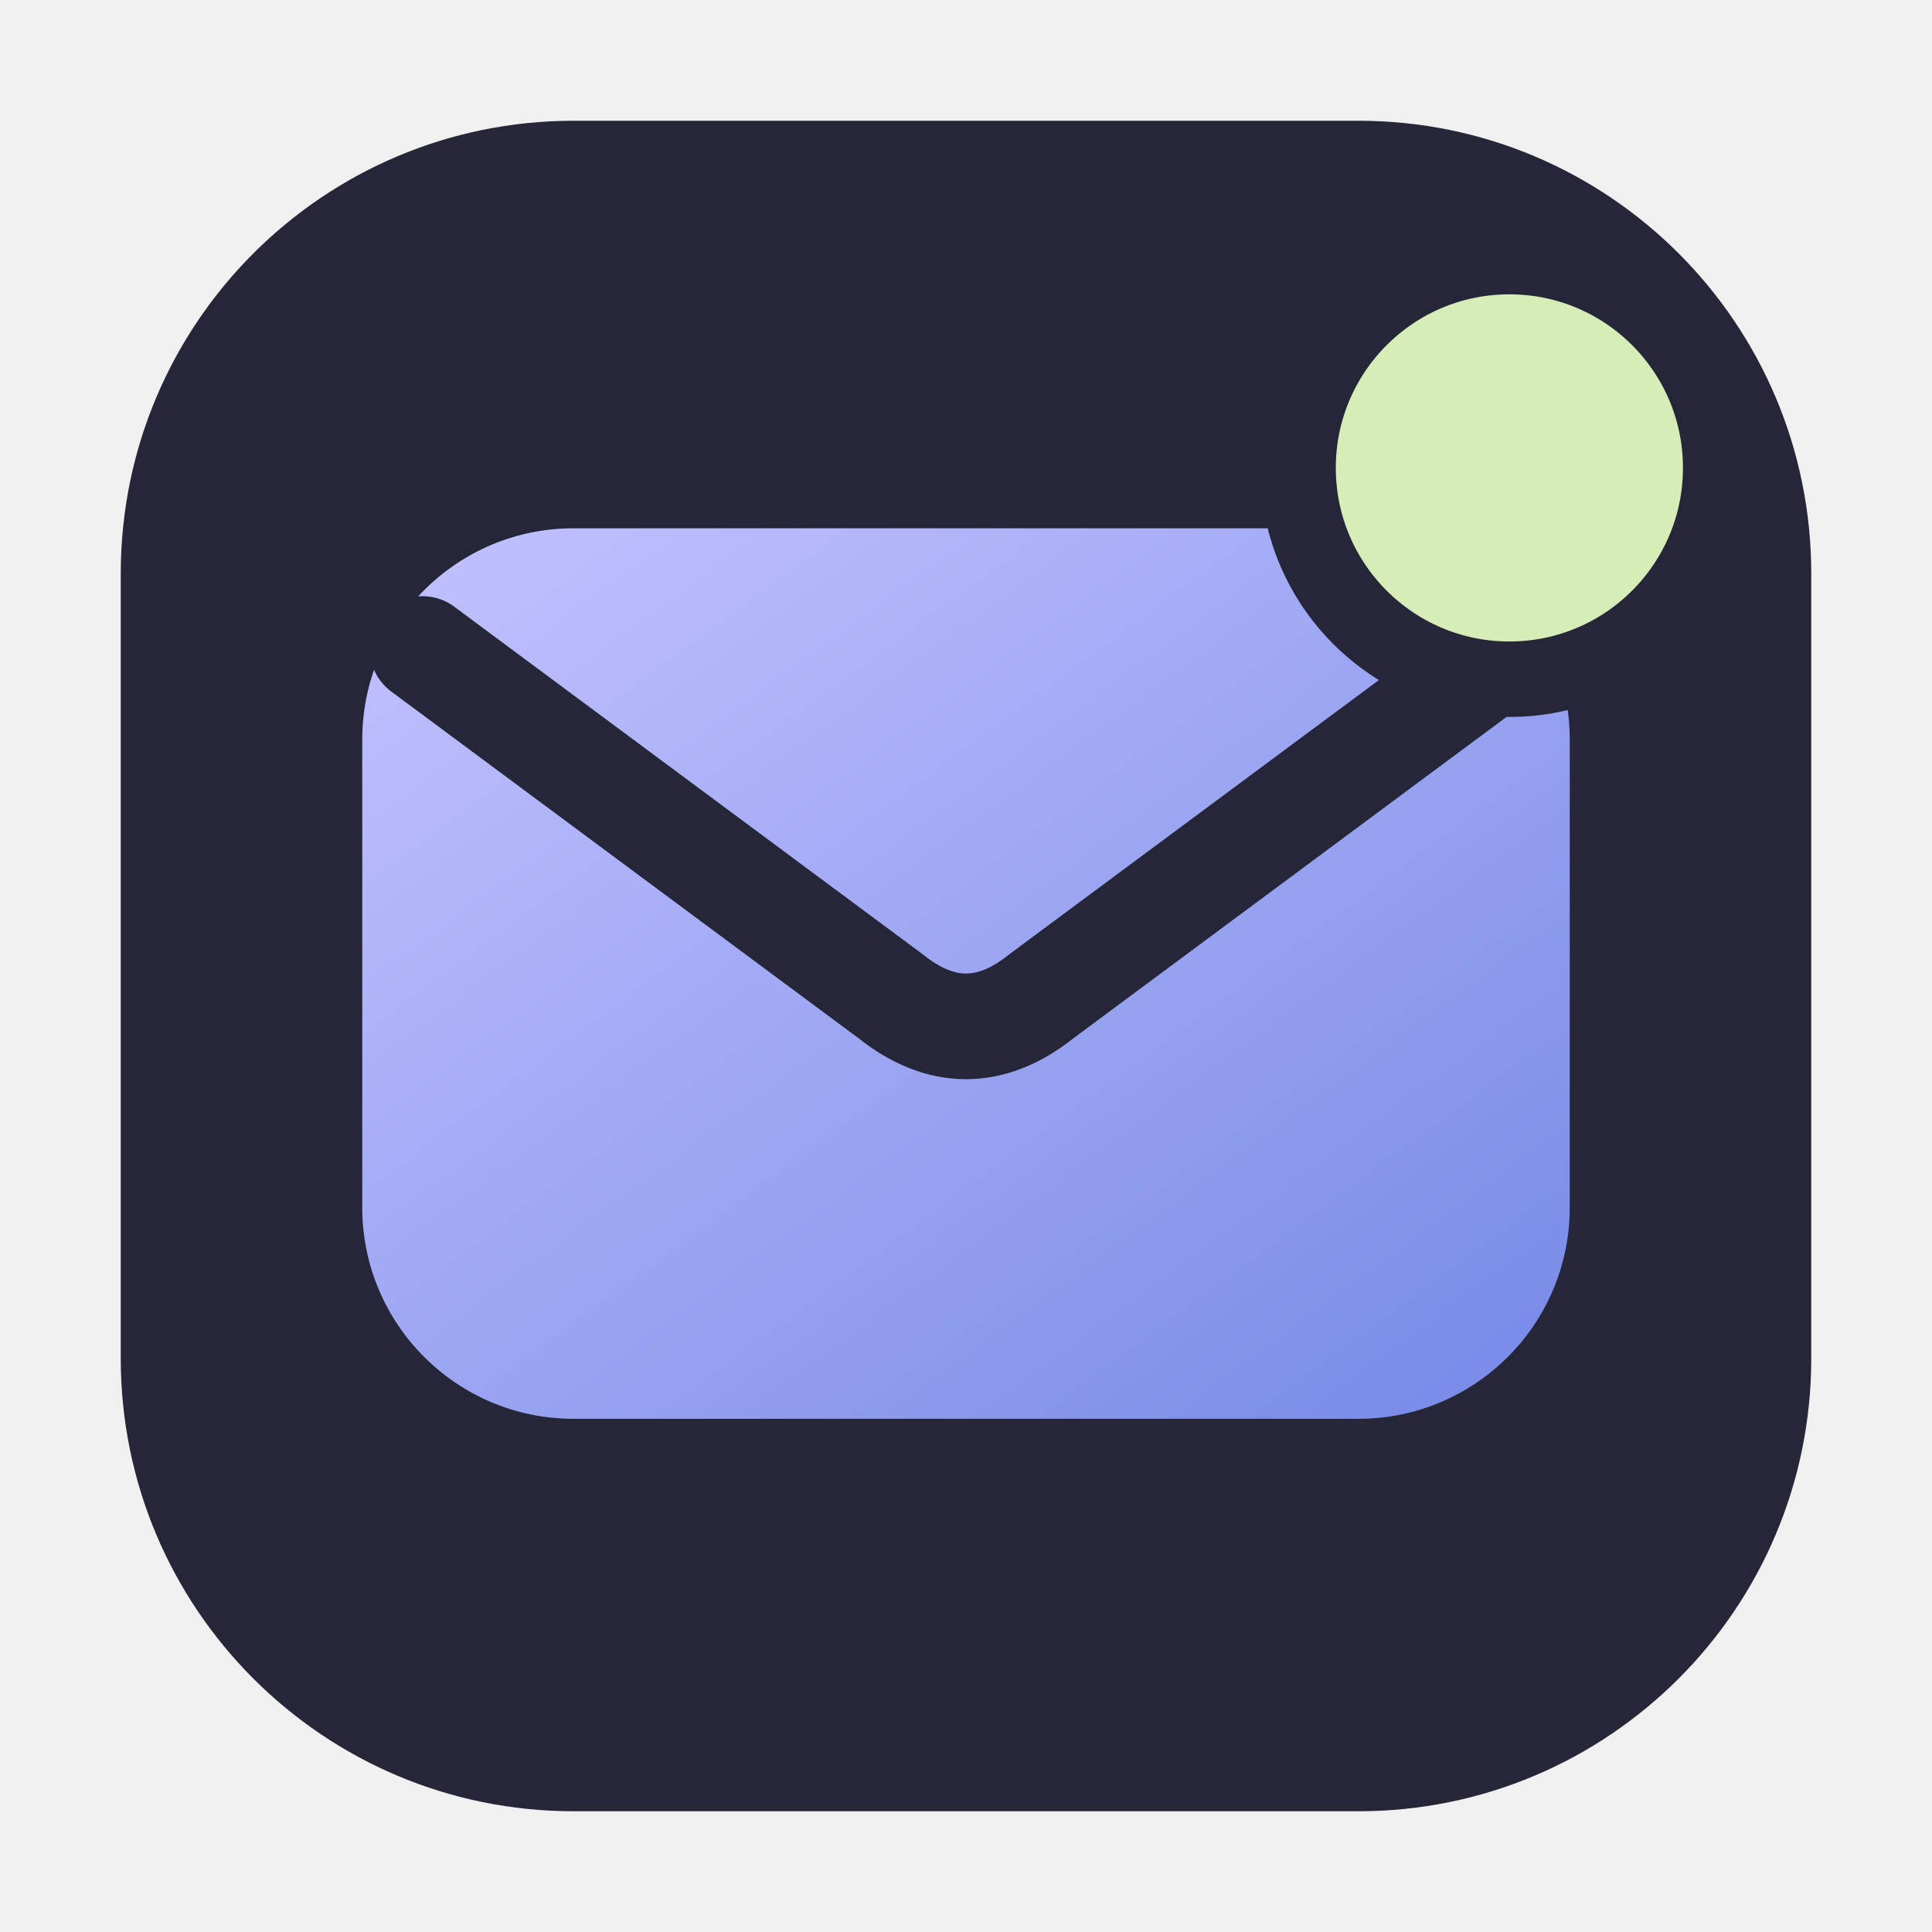
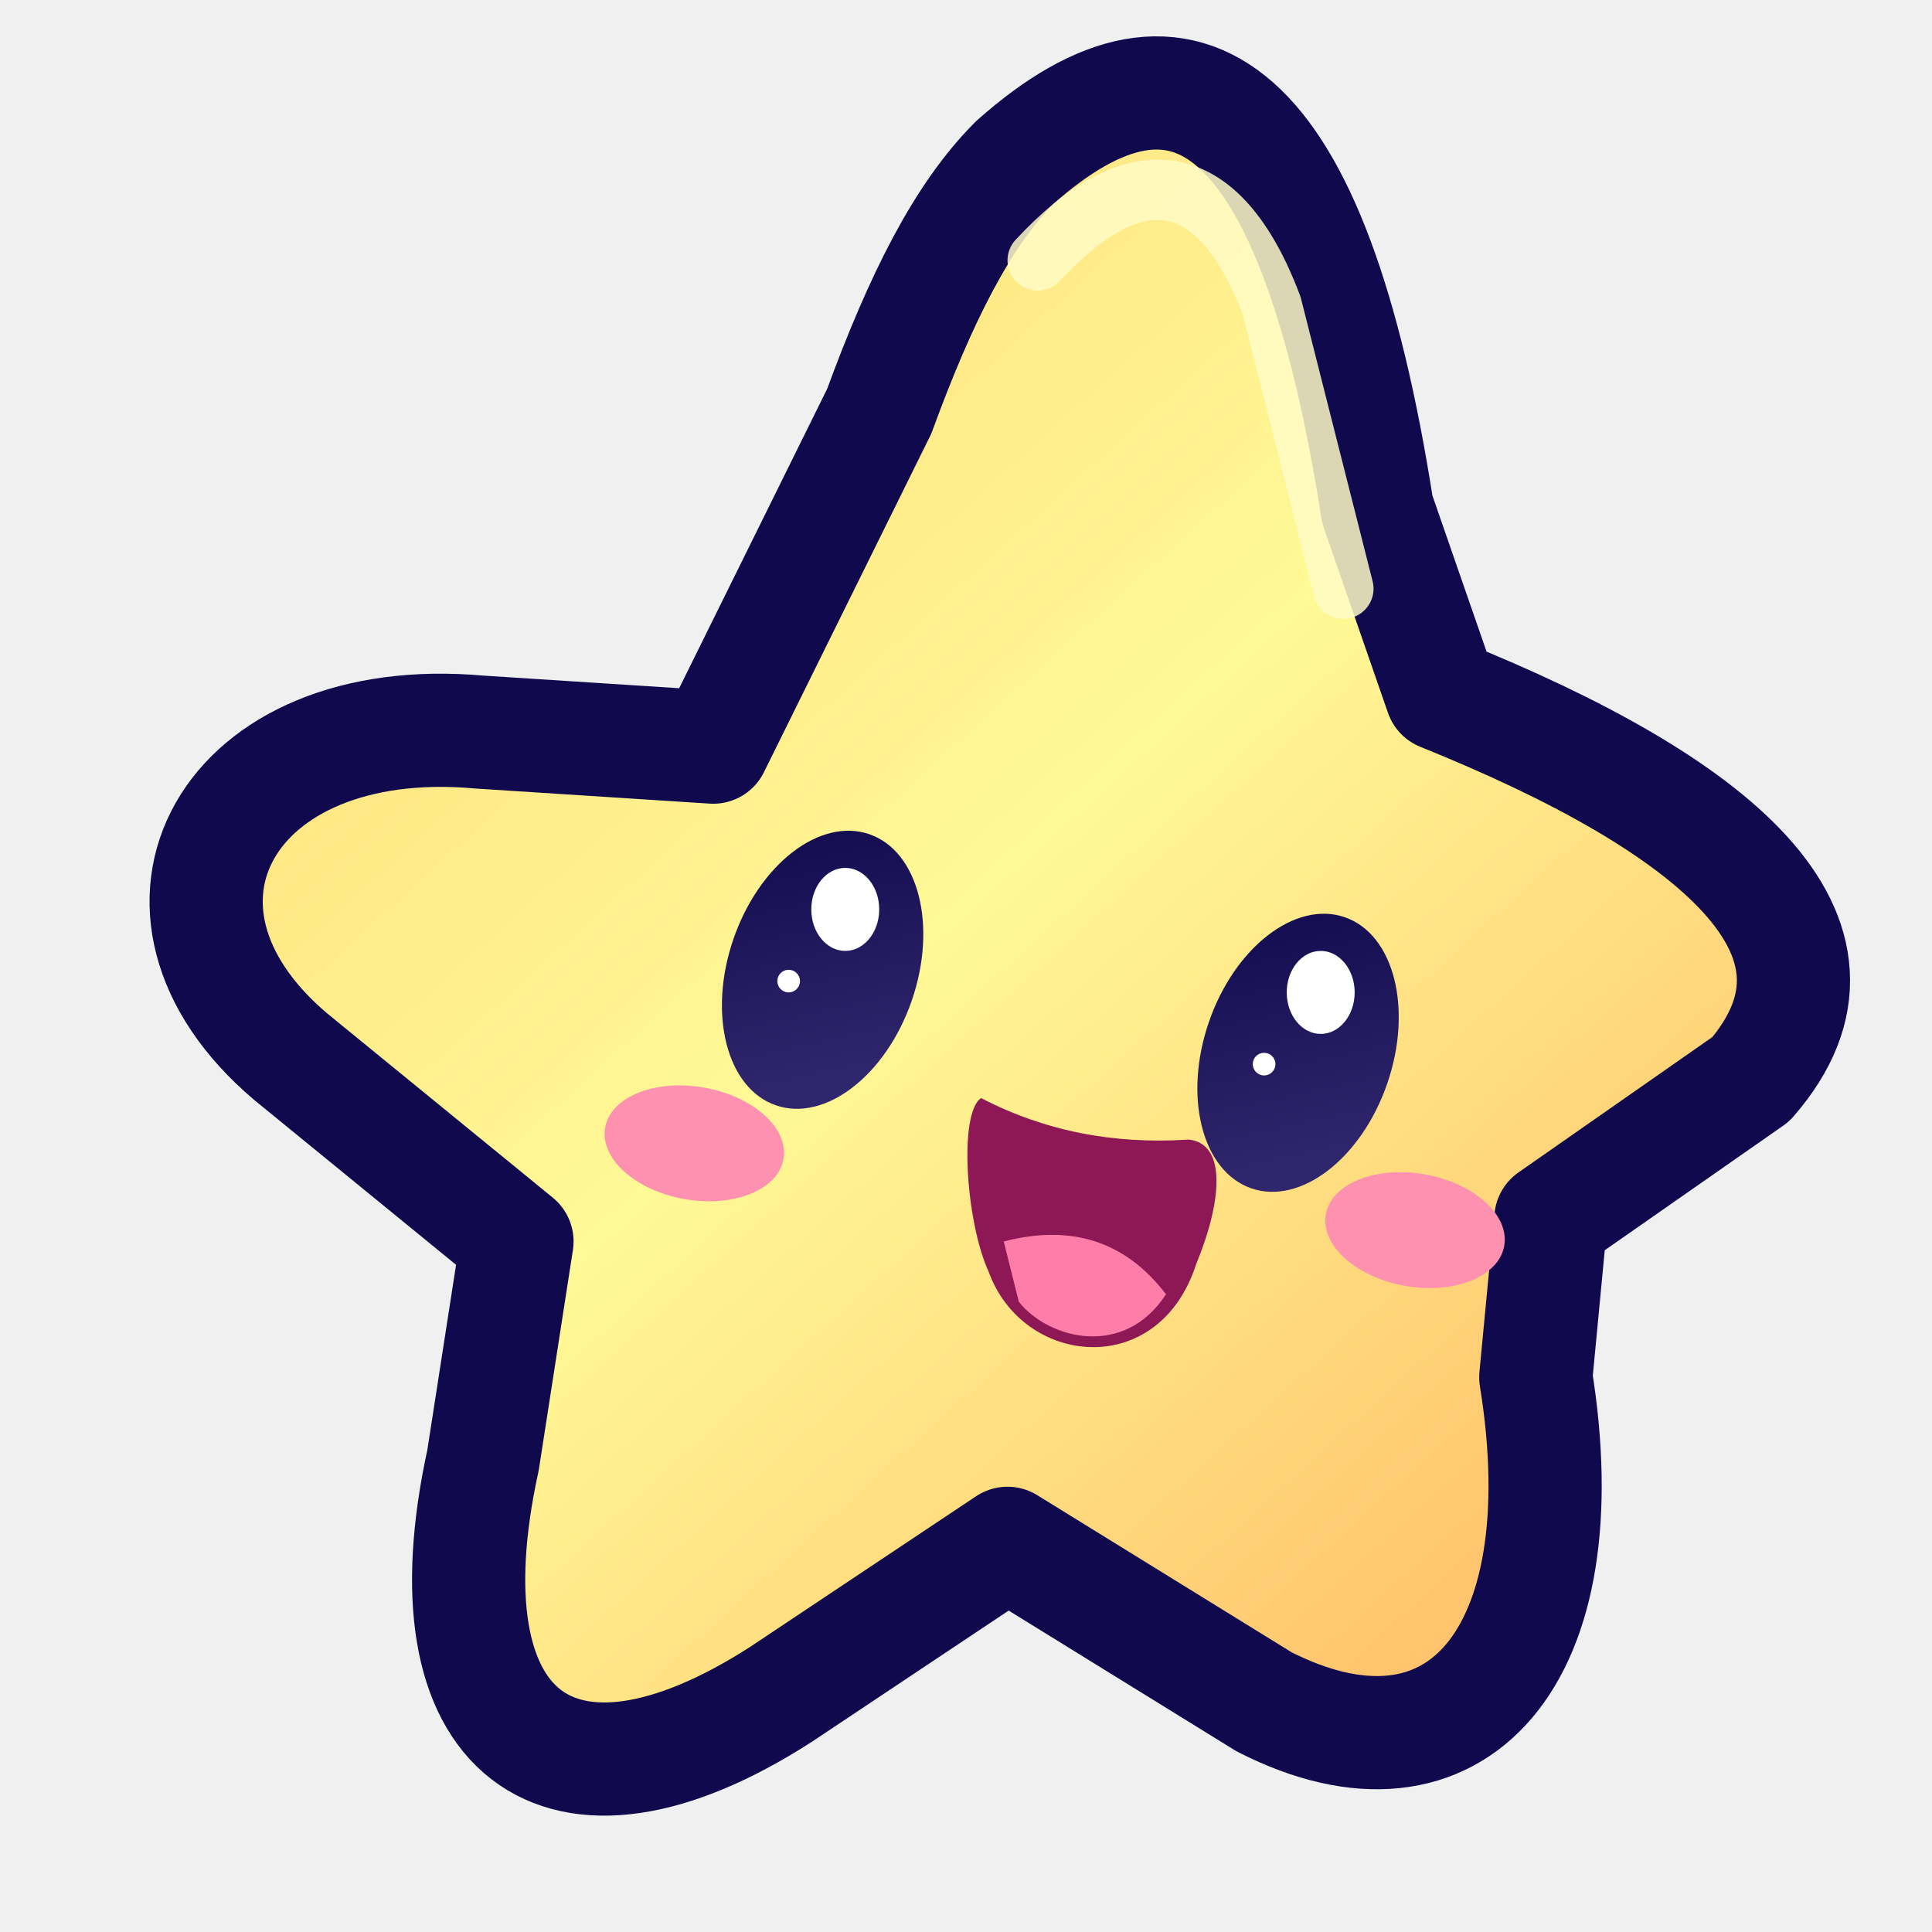
- <svg xmlns="http://www.w3.org/2000/svg" width="128" height="128" viewBox="0 0 128 128">
+ <svg xmlns="http://www.w3.org/2000/svg" width="512" height="512" viewBox="0 0 512 512" role="img">
  <defs>
-     <linearGradient id="a" x2="1" y2="1">
-       <stop stop-color="#c4c2ff" />
-       <stop offset="1" stop-color="#7589e6" />
+     <linearGradient id="star" x1="0" y1="0" x2=".85" y2="1">
+       <stop stop-color="#FFD272" />
+       <stop offset=".52" stop-color="#FFF996" />
+       <stop offset="1" stop-color="#FFB965" />
+     </linearGradient>
+     <linearGradient id="eyes" x2=".4" y2="1">
+       <stop stop-color="#10094D" />
+       <stop offset="1" stop-color="#30266D" />
+     </linearGradient>
+     <linearGradient id="letters" x1=".2" y1="0" x2=".55" y2="1">
+       <stop stop-color="#FFFFFF" />
+       <stop offset=".42" stop-color="#D9F2FF" />
+       <stop offset=".75" stop-color="#91C3FF" />
+       <stop offset="1" stop-color="#9C6BFF" />
+     </linearGradient>
+     <linearGradient id="ell" x1=".15" y1="0" x2=".55" y2="1">
+       <stop stop-color="#B4FCFF" />
+       <stop offset=".32" stop-color="#5DD9F3" />
+       <stop offset=".7" stop-color="#BB8CFF" />
+       <stop offset="1" stop-color="#F5A6ED" />
+     </linearGradient>
+     <linearGradient id="a" x1=".2" y1="1" x2=".9" y2="0">
+       <stop stop-color="#8D6BFA" />
+       <stop offset=".43" stop-color="#EEA1E5" />
+       <stop offset=".75" stop-color="#FFC0C5" />
+       <stop offset="1" stop-color="#FFF5A7" />
+     </linearGradient>
+     <linearGradient id="orbit" x1="0" y1=".7" x2="1" y2=".25">
+       <stop stop-color="#51DEFD" />
+       <stop offset=".3" stop-color="#A9F3FE" />
+       <stop offset=".53" stop-color="#EC98FF" />
+       <stop offset=".8" stop-color="#FFB6D8" />
+       <stop offset="1" stop-color="#FFF286" />
    </linearGradient>
  </defs>
-   <rect x="8" y="8" width="112" height="112" rx="30" fill="#252638" />
-   <rect x="24" y="35" width="80" height="59" rx="14" fill="url(#a)" />
-   <path d="M28 43 59 66q5 4 10 0l31-23" fill="none" stroke="#252638" stroke-width="7" stroke-linecap="round" stroke-linejoin="round" />
-   <circle cx="100" cy="31" r="14" fill="#d7edb7" stroke="#252638" stroke-width="5" />
+   <g stroke-linecap="round" stroke-linejoin="round">
+     <path d="M269 43C314 3 348 26 365 135L382 184C454 213 497 248 464 286L411 323 407 365C419 439 386 477 335 451L267 409 207 449C148 487 112 460 128 387L137 329 77 280C31 241 60 188 127 194L189 198 233 109C244 79 255 57 269 43Z" fill="url(#star)" stroke="#10094E" stroke-width="30" />
+     <path d="M275 69C301 41 323 44 337 81L356 156" fill="none" stroke="#FFFCC6" stroke-width="16" opacity=".85" />
+     <ellipse cx="218" cy="257" rx="25" ry="38" transform="rotate(19 218 257)" fill="url(#eyes)" />
+     <ellipse cx="344" cy="279" rx="25" ry="38" transform="rotate(19 344 279)" fill="url(#eyes)" />
+     <g fill="white">
+       <ellipse cx="224" cy="241" rx="9" ry="11" />
+       <ellipse cx="350" cy="263" rx="9" ry="11" />
+       <circle cx="209" cy="260" r="3" />
+       <circle cx="335" cy="282" r="3" />
+     </g>
+     <ellipse cx="184" cy="303" rx="24" ry="15" transform="rotate(10 184 303)" fill="#FF91B0" />
+     <ellipse cx="375" cy="326" rx="24" ry="15" transform="rotate(10 375 326)" fill="#FF91B0" />
+     <path d="M260 291Q285 304 315 302C325 303 324 318 317 335C307 366 271 362 262 337C256 324 254 295 260 291Z" fill="#8E1855" />
+     <path d="M266 329Q293 322 309 343C298 360 278 355 270 345Z" fill="#FF7EA9" />
+   </g>
</svg>
